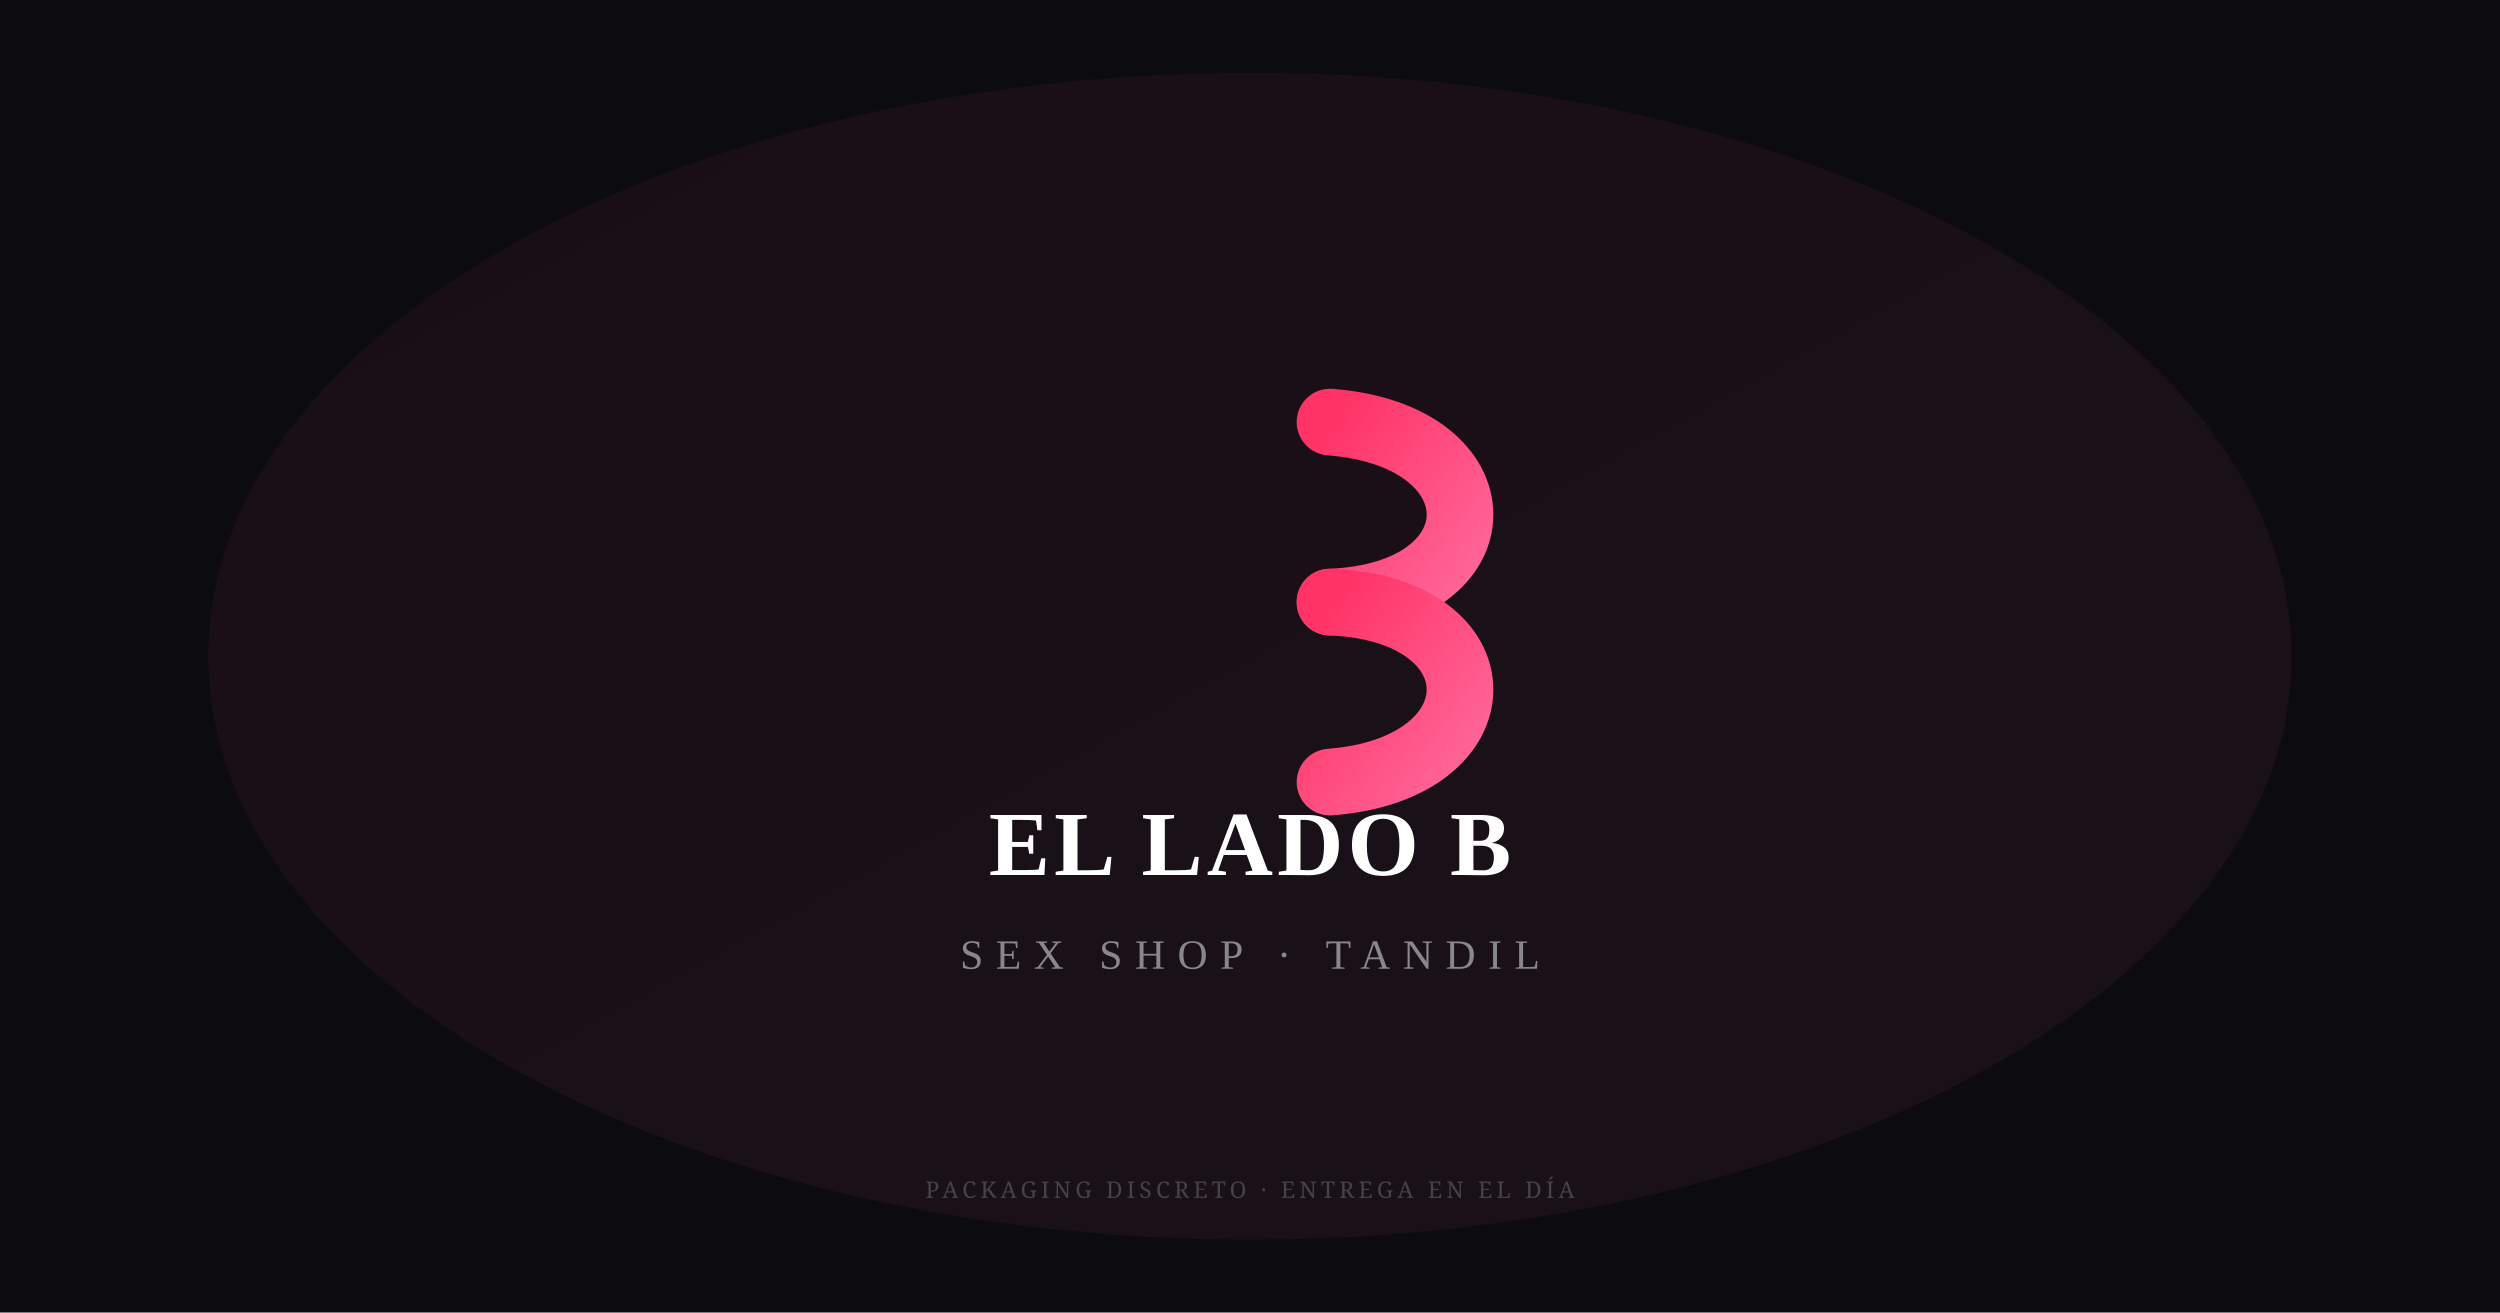
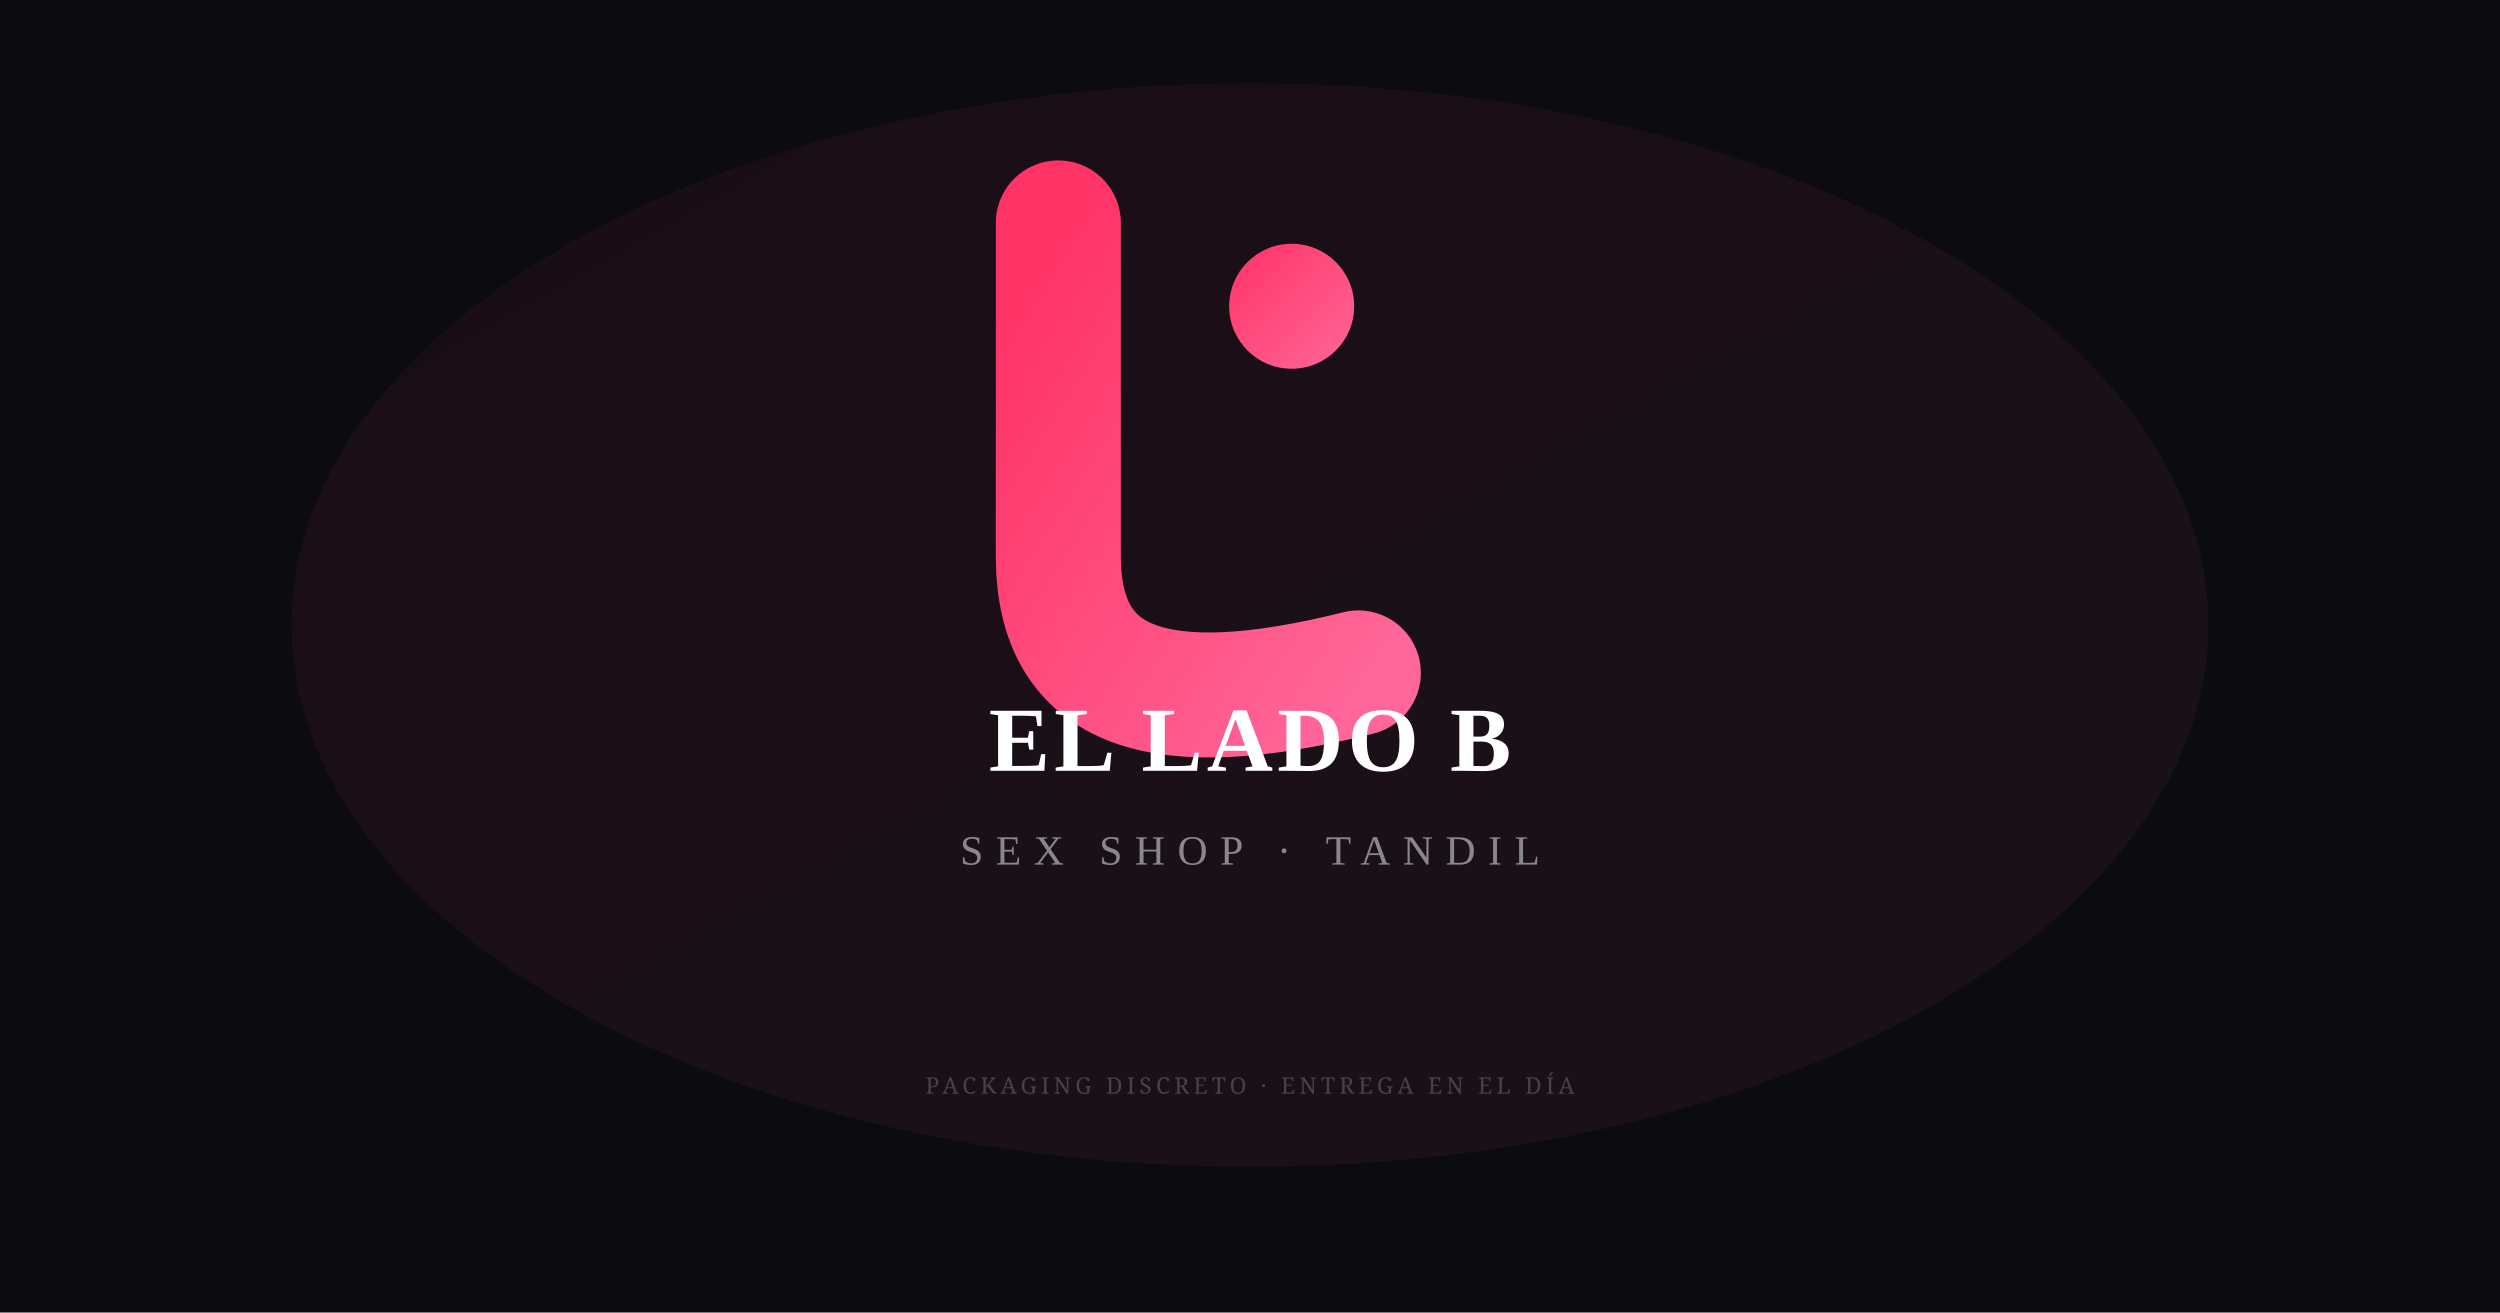
<svg xmlns="http://www.w3.org/2000/svg" viewBox="0 0 1200 630">
  <defs>
    <linearGradient id="g" x1="0" y1="0" x2="1" y2="1">
      <stop offset="0" stop-color="#ff3366" />
      <stop offset="1" stop-color="#ff6699" />
    </linearGradient>
  </defs>
  <rect width="1200" height="630" fill="#0c0c10" />
-   <ellipse cx="600" cy="315" rx="500" ry="280" fill="url(#g)" opacity=".06" />
-   <line x1="480" y1="120" x2="720" y2="120" stroke="url(#g)" stroke-width="2" opacity=".4" />
-   <g transform="translate(520, 145) scale(3.2)">
-     <path d="M 33 18 L 33 72" stroke="url(#g)" stroke-width="13" stroke-linecap="round" fill="none" />
-     <path d="M 33 72 L 63 72" stroke="url(#g)" stroke-width="13" stroke-linecap="round" fill="none" />
-     <path d="M 37 18 C 63 20, 63 44, 37 45" stroke="url(#g)" stroke-width="10" stroke-linecap="round" fill="none" />
-     <path d="M 37 45 C 63 46, 63 70, 37 72" stroke="url(#g)" stroke-width="10" stroke-linecap="round" fill="none" />
+   <ellipse cx="600" cy="300" rx="460" ry="260" fill="url(#g)" opacity=".06" />
+   <line x1="520" y1="110" x2="680" y2="110" stroke="url(#g)" stroke-width="2" opacity=".4" />
+   <g transform="translate(380, 35) scale(4.0)">
+     <path d="M 32 18 L 32 58 C 32 74, 44 78, 68 72" stroke="url(#g)" stroke-width="15" stroke-linecap="round" fill="none" />
+     <circle cx="60" cy="28" r="7.5" fill="url(#g)" />
  </g>
-   <text x="600" y="420" font-family="'Cormorant Garamond', Georgia, 'Times New Roman', serif" font-size="44" font-weight="700" fill="#ffffff" text-anchor="middle" letter-spacing="2">EL LADO B</text>
-   <text x="600" y="465" font-family="'Cormorant Garamond', Georgia, 'Times New Roman', serif" font-size="20" font-weight="400" fill="#888888" text-anchor="middle" letter-spacing="6">SEX SHOP · TANDIL</text>
-   <line x1="540" y1="510" x2="660" y2="510" stroke="url(#g)" stroke-width="2" opacity=".4" />
-   <text x="600" y="575" font-family="Georgia, serif" font-size="11" fill="#444444" text-anchor="middle" letter-spacing="2">PACKAGING DISCRETO · ENTREGA EN EL DÍA</text>
+   <text x="600" y="370" font-family="'Cormorant Garamond', Georgia, 'Times New Roman', serif" font-size="44" font-weight="700" fill="#ffffff" text-anchor="middle" letter-spacing="2">EL LADO B</text>
+   <text x="600" y="415" font-family="'Cormorant Garamond', Georgia, 'Times New Roman', serif" font-size="20" font-weight="400" fill="#888888" text-anchor="middle" letter-spacing="6">SEX SHOP · TANDIL</text>
+   <line x1="540" y1="460" x2="660" y2="460" stroke="url(#g)" stroke-width="2" opacity=".4" />
+   <text x="600" y="525" font-family="Georgia, serif" font-size="11" fill="#444444" text-anchor="middle" letter-spacing="2">PACKAGING DISCRETO · ENTREGA EN EL DÍA</text>
</svg>
